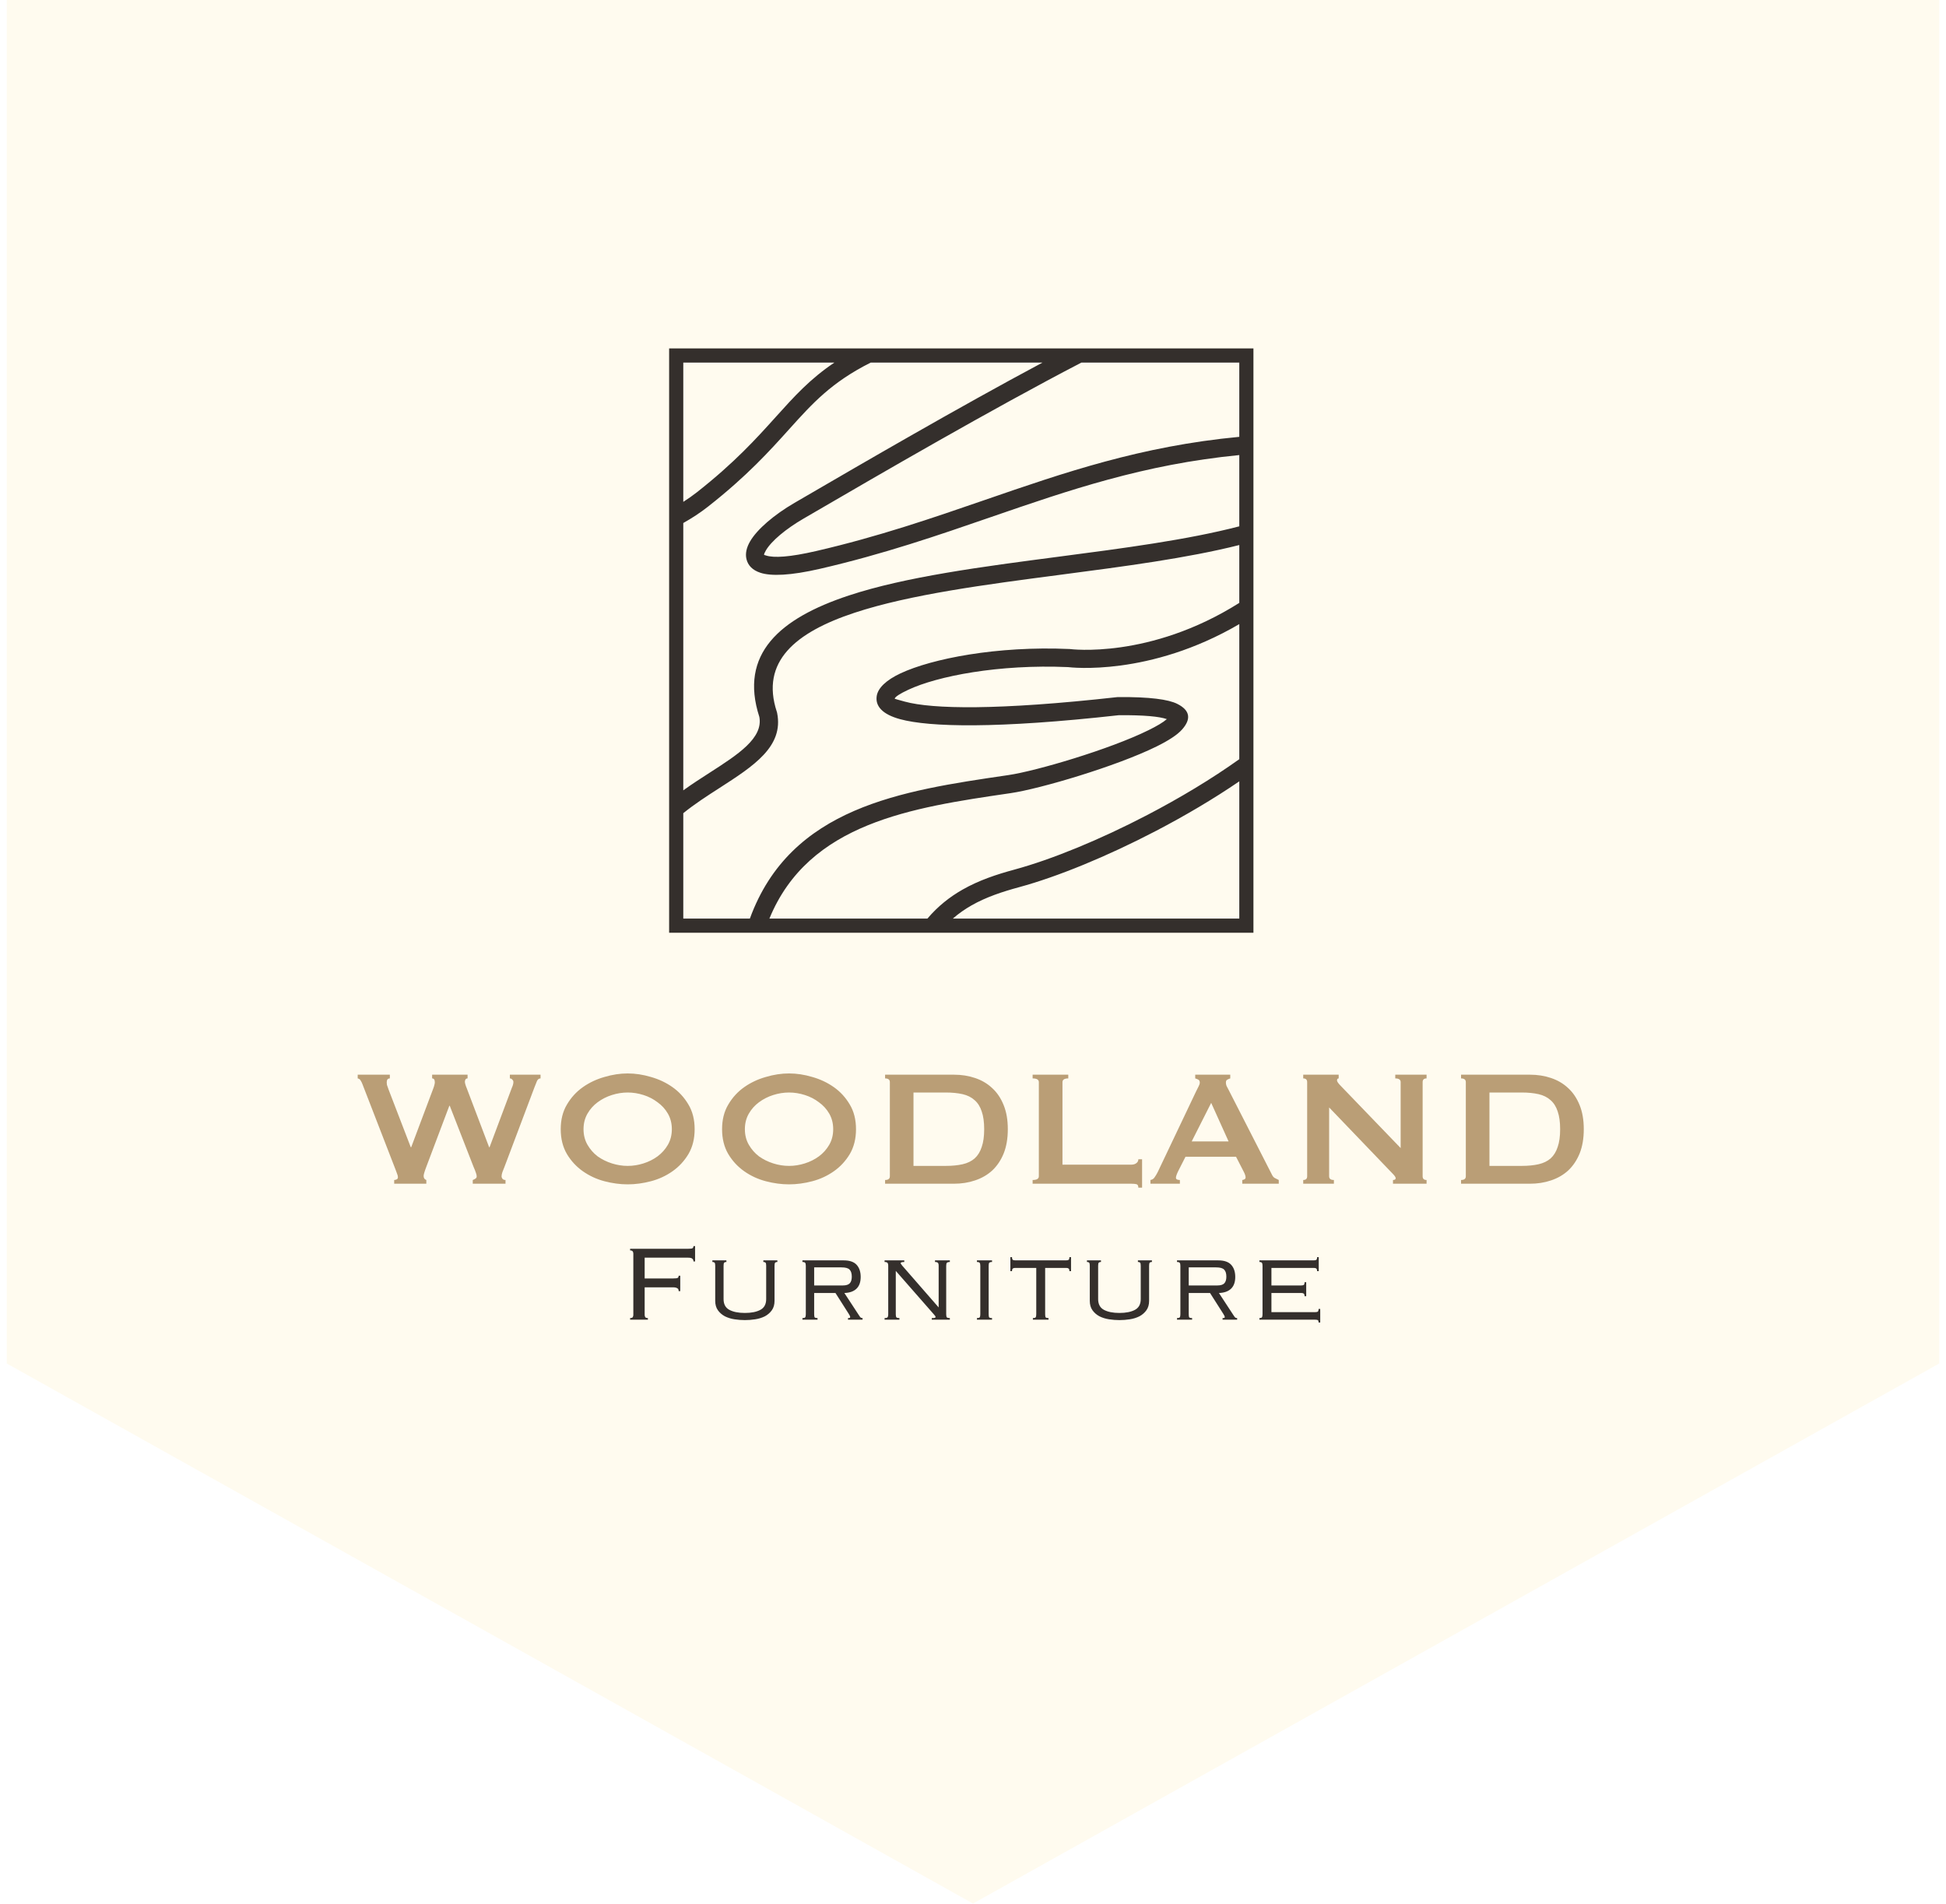
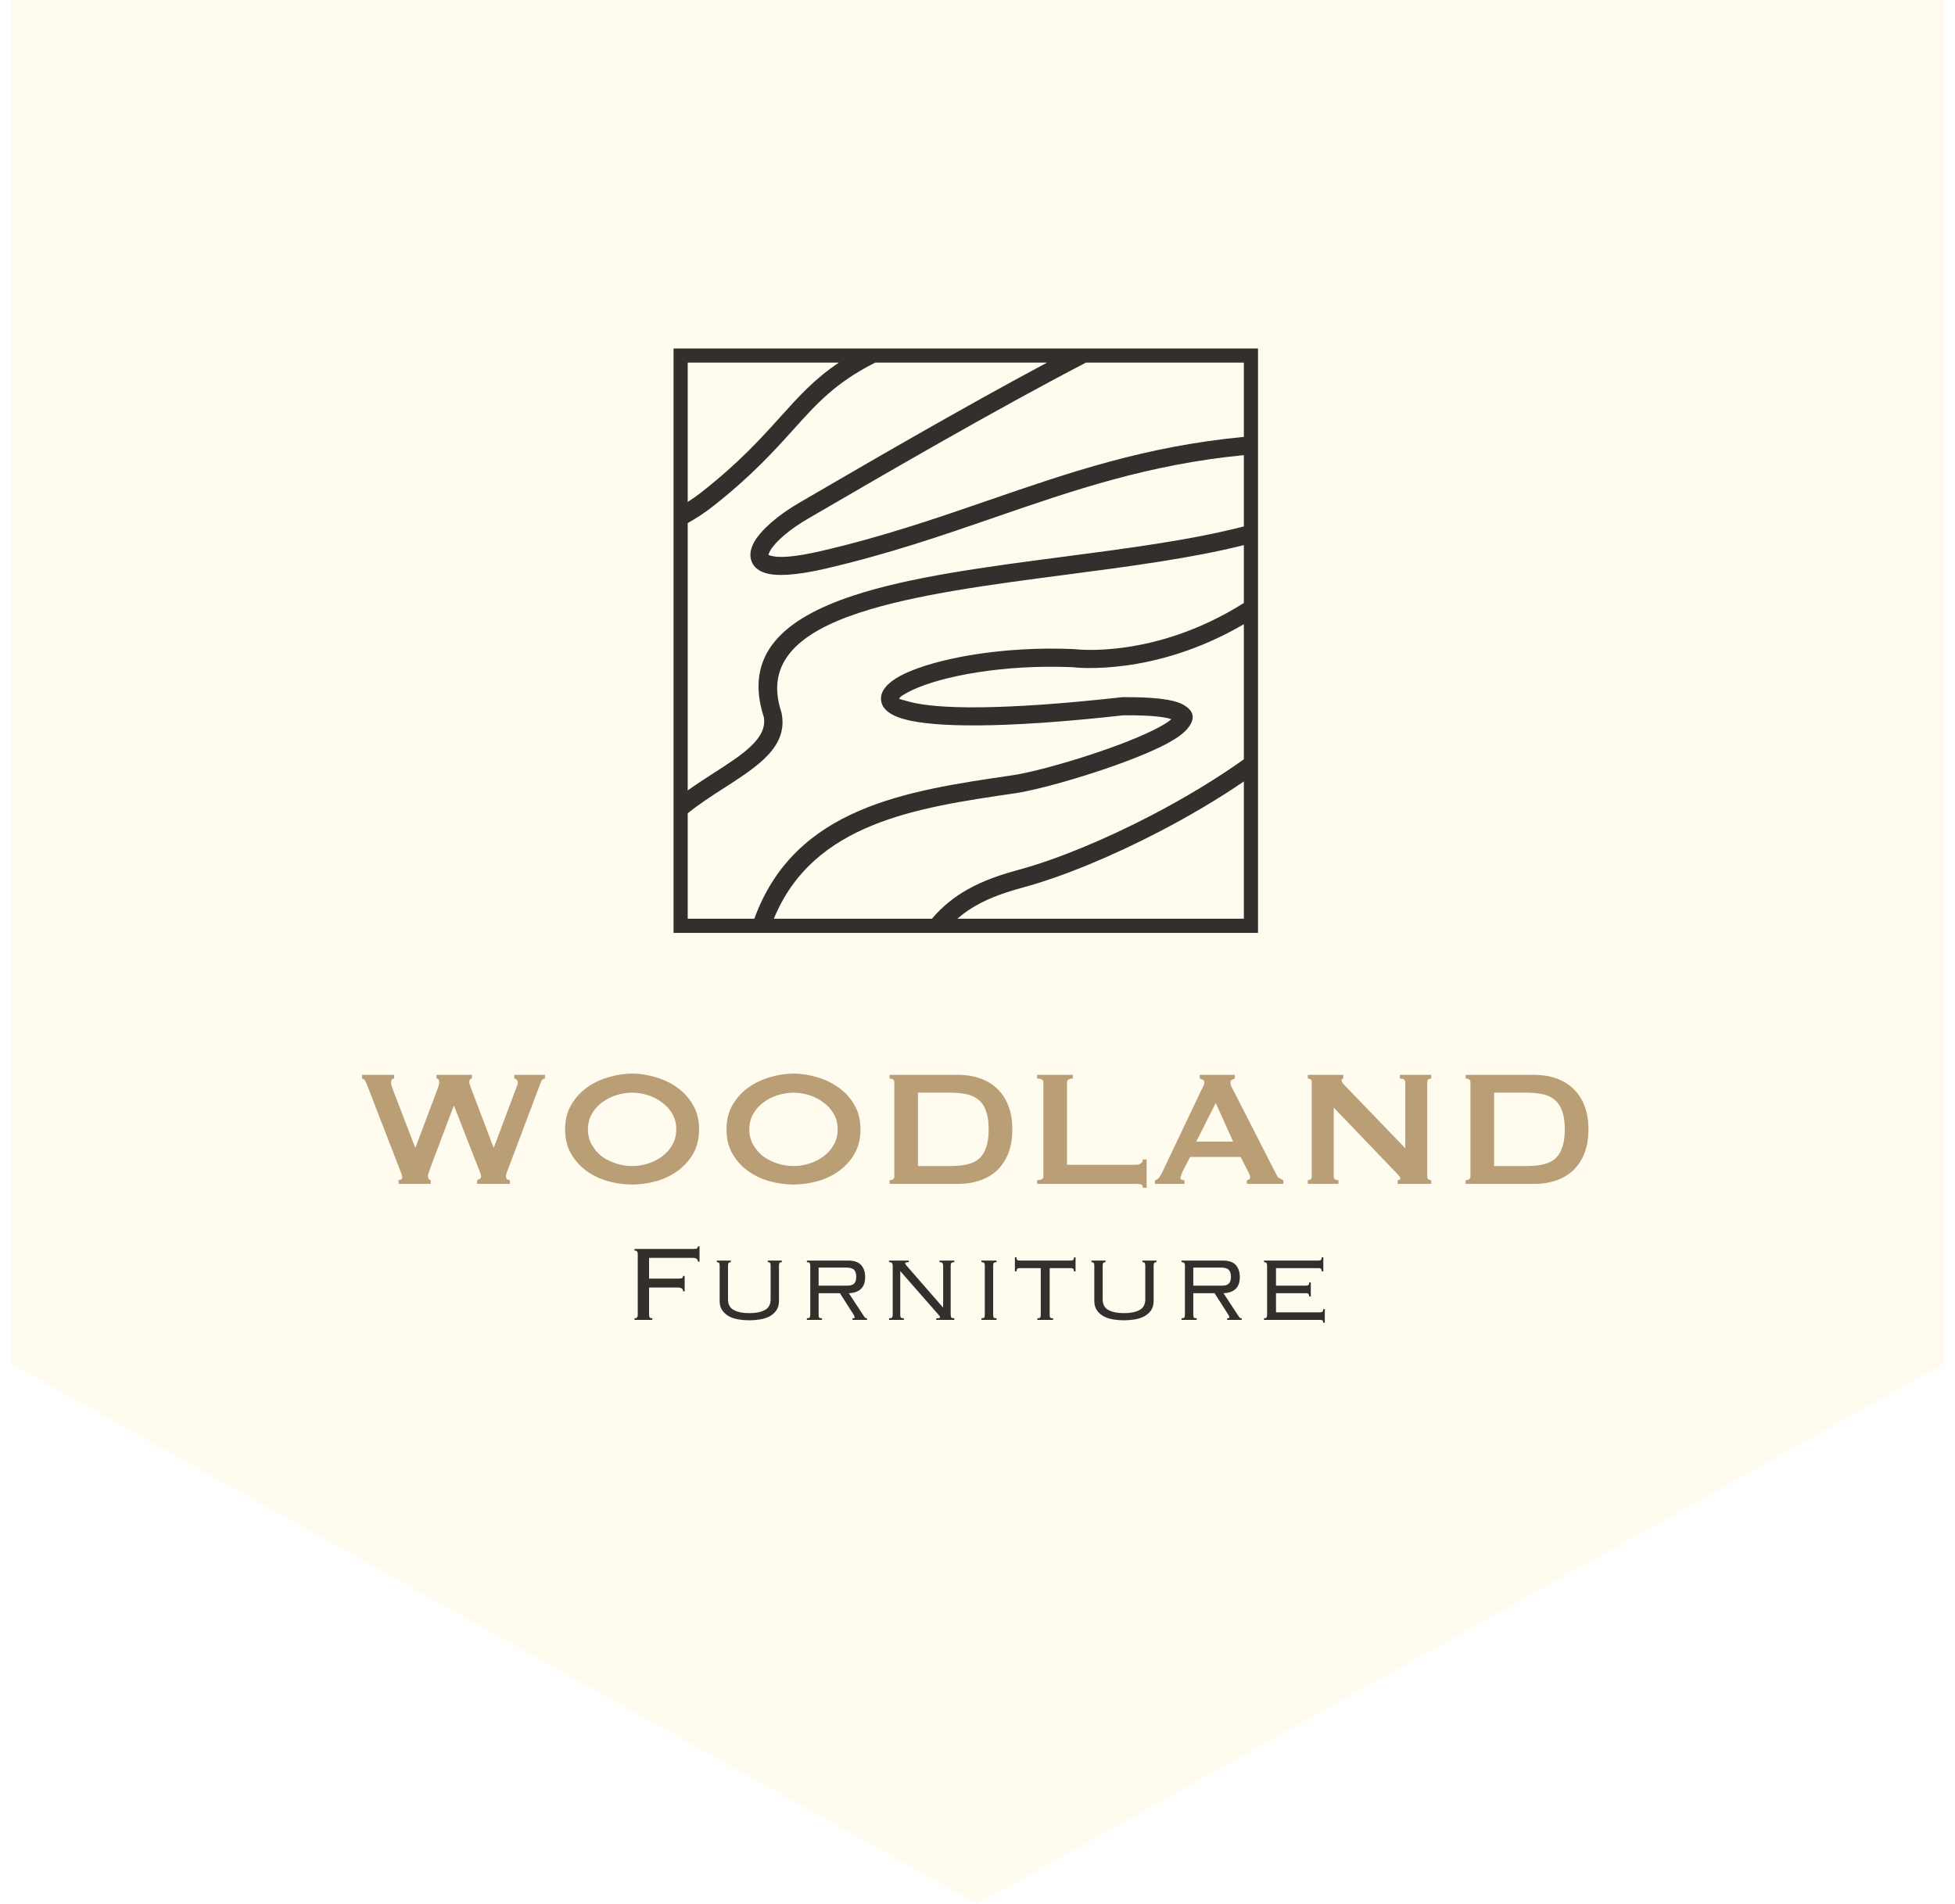
- <svg xmlns="http://www.w3.org/2000/svg" width="229" height="224" viewBox="0 0 229 224" fill="none">
+ <svg xmlns="http://www.w3.org/2000/svg" width="230" height="224" viewBox="0 0 229 224" fill="none">
  <path d="M228.203 160.45L114.5 224L0.796 160.45V0H228.203V160.45Z" fill="#FFFBEF" />
  <path d="M45.875 126.903C45.631 126.903 45.509 127.057 45.509 127.366C45.509 127.447 45.517 127.545 45.533 127.659C45.566 127.773 45.631 127.96 45.729 128.22L48.339 135.002H48.388L50.974 128.122C51.055 127.911 51.104 127.756 51.12 127.659C51.153 127.545 51.169 127.447 51.169 127.366C51.169 127.057 51.063 126.903 50.852 126.903V126.464H55.023V126.903C54.909 126.903 54.828 126.943 54.779 127.025C54.73 127.106 54.706 127.195 54.706 127.293C54.706 127.456 54.787 127.732 54.95 128.122L57.56 135.002H57.609L60.244 127.976C60.358 127.732 60.415 127.512 60.415 127.317C60.415 127.22 60.374 127.13 60.293 127.049C60.211 126.951 60.114 126.903 60 126.903V126.464H63.61V126.903C63.431 126.903 63.293 127 63.196 127.195C63.114 127.391 63.017 127.634 62.903 127.927L59.39 137.246C59.292 137.506 59.203 137.734 59.122 137.929C59.057 138.124 59.024 138.287 59.024 138.417C59.024 138.531 59.065 138.637 59.146 138.734C59.227 138.816 59.341 138.856 59.487 138.856V139.295H55.633V138.856C55.731 138.824 55.828 138.775 55.926 138.71C56.04 138.645 56.097 138.555 56.097 138.442C56.097 138.311 56.064 138.165 55.999 138.002C55.95 137.84 55.861 137.612 55.731 137.319L52.925 130.123H52.876L50.217 137.173C49.973 137.807 49.851 138.206 49.851 138.368C49.851 138.629 49.957 138.791 50.169 138.856V139.295H46.387V138.856C46.485 138.856 46.582 138.832 46.68 138.783C46.778 138.734 46.826 138.653 46.826 138.539C46.826 138.409 46.794 138.271 46.729 138.124C46.68 137.978 46.623 137.824 46.558 137.661L42.655 127.586C42.59 127.407 42.517 127.26 42.435 127.147C42.37 127.016 42.256 126.935 42.094 126.903V126.464H45.875V126.903ZM73.865 128.561C73.246 128.561 72.629 128.659 72.01 128.854C71.392 129.049 70.831 129.334 70.327 129.708C69.839 130.066 69.441 130.513 69.132 131.05C68.823 131.587 68.668 132.196 68.668 132.879C68.668 133.563 68.823 134.172 69.132 134.709C69.441 135.246 69.839 135.701 70.327 136.075C70.831 136.433 71.392 136.71 72.01 136.905C72.629 137.1 73.246 137.197 73.865 137.197C74.483 137.197 75.101 137.1 75.719 136.905C76.337 136.71 76.89 136.433 77.377 136.075C77.882 135.701 78.288 135.246 78.597 134.709C78.906 134.172 79.061 133.563 79.061 132.879C79.061 132.196 78.906 131.587 78.597 131.05C78.288 130.513 77.882 130.066 77.377 129.708C76.89 129.334 76.337 129.049 75.719 128.854C75.101 128.659 74.483 128.561 73.865 128.561ZM73.865 126.317C74.759 126.317 75.67 126.455 76.597 126.732C77.524 126.992 78.37 127.391 79.134 127.927C79.898 128.464 80.525 129.147 81.012 129.976C81.5 130.79 81.744 131.757 81.744 132.879C81.744 134.002 81.5 134.977 81.012 135.807C80.525 136.62 79.898 137.295 79.134 137.832C78.37 138.368 77.524 138.759 76.597 139.003C75.67 139.247 74.759 139.369 73.865 139.369C72.97 139.369 72.059 139.247 71.132 139.003C70.205 138.759 69.36 138.368 68.595 137.832C67.831 137.295 67.205 136.62 66.717 135.807C66.229 134.977 65.985 134.002 65.985 132.879C65.985 131.757 66.229 130.79 66.717 129.976C67.205 129.147 67.831 128.464 68.595 127.927C69.36 127.391 70.205 126.992 71.132 126.732C72.059 126.455 72.97 126.317 73.865 126.317ZM92.852 128.561C92.234 128.561 91.616 128.659 90.998 128.854C90.38 129.049 89.819 129.334 89.315 129.708C88.827 130.066 88.428 130.513 88.119 131.05C87.81 131.587 87.656 132.196 87.656 132.879C87.656 133.563 87.81 134.172 88.119 134.709C88.428 135.246 88.827 135.701 89.315 136.075C89.819 136.433 90.38 136.71 90.998 136.905C91.616 137.1 92.234 137.197 92.852 137.197C93.47 137.197 94.088 137.1 94.706 136.905C95.324 136.71 95.877 136.433 96.365 136.075C96.869 135.701 97.275 135.246 97.585 134.709C97.894 134.172 98.048 133.563 98.048 132.879C98.048 132.196 97.894 131.587 97.585 131.05C97.275 130.513 96.869 130.066 96.365 129.708C95.877 129.334 95.324 129.049 94.706 128.854C94.088 128.659 93.47 128.561 92.852 128.561ZM92.852 126.317C93.746 126.317 94.657 126.455 95.584 126.732C96.511 126.992 97.357 127.391 98.121 127.927C98.886 128.464 99.512 129.147 100 129.976C100.488 130.79 100.732 131.757 100.732 132.879C100.732 134.002 100.488 134.977 100 135.807C99.512 136.62 98.886 137.295 98.121 137.832C97.357 138.368 96.511 138.759 95.584 139.003C94.657 139.247 93.746 139.369 92.852 139.369C91.957 139.369 91.047 139.247 90.12 139.003C89.193 138.759 88.347 138.368 87.582 137.832C86.818 137.295 86.192 136.62 85.704 135.807C85.216 134.977 84.972 134.002 84.972 132.879C84.972 131.757 85.216 130.79 85.704 129.976C86.192 129.147 86.818 128.464 87.582 127.927C88.347 127.391 89.193 126.992 90.12 126.732C91.047 126.455 91.957 126.317 92.852 126.317ZM111.278 137.197C112.042 137.197 112.709 137.132 113.279 137.002C113.848 136.872 114.319 136.644 114.693 136.319C115.068 135.978 115.344 135.53 115.523 134.977C115.718 134.424 115.816 133.725 115.816 132.879C115.816 132.034 115.718 131.334 115.523 130.781C115.344 130.229 115.068 129.789 114.693 129.464C114.319 129.123 113.848 128.887 113.279 128.757C112.709 128.627 112.042 128.561 111.278 128.561H107.497V137.197H111.278ZM112.254 126.464C113.148 126.464 113.978 126.594 114.742 126.854C115.523 127.114 116.198 127.512 116.767 128.049C117.336 128.57 117.784 129.236 118.109 130.05C118.434 130.847 118.597 131.79 118.597 132.879C118.597 133.969 118.434 134.921 118.109 135.734C117.784 136.531 117.336 137.197 116.767 137.734C116.198 138.255 115.523 138.645 114.742 138.905C113.978 139.165 113.148 139.295 112.254 139.295H104.155V138.856C104.529 138.856 104.716 138.71 104.716 138.417V127.342C104.716 127.049 104.529 126.903 104.155 126.903V126.464H112.254ZM133.958 139.759C133.958 139.515 133.877 139.377 133.714 139.344C133.568 139.312 133.372 139.295 133.128 139.295H121.516V138.856C122.004 138.856 122.248 138.71 122.248 138.417V127.342C122.248 127.049 122.004 126.903 121.516 126.903V126.464H125.712V126.903C125.257 126.903 125.029 127.049 125.029 127.342V137.051H133.128C133.372 137.051 133.568 136.994 133.714 136.88C133.877 136.766 133.958 136.612 133.958 136.417H134.397V139.759H133.958ZM144.578 134.319L142.529 129.781L140.235 134.319H144.578ZM135.381 138.856C135.592 138.824 135.755 138.718 135.869 138.539C135.999 138.36 136.121 138.157 136.235 137.929L140.748 128.44C140.862 128.228 140.959 128.033 141.041 127.854C141.138 127.675 141.187 127.521 141.187 127.391C141.187 127.228 141.13 127.114 141.016 127.049C140.902 126.984 140.78 126.935 140.65 126.903V126.464H144.773V126.903C144.659 126.935 144.545 126.984 144.431 127.049C144.318 127.098 144.261 127.212 144.261 127.391C144.261 127.521 144.285 127.651 144.334 127.781C144.399 127.911 144.488 128.082 144.602 128.293L149.676 138.222C149.758 138.401 149.863 138.531 149.994 138.612C150.14 138.694 150.303 138.775 150.481 138.856V139.295H146.188V138.856C146.253 138.856 146.334 138.832 146.432 138.783C146.529 138.734 146.578 138.661 146.578 138.564C146.578 138.401 146.513 138.189 146.383 137.929L145.456 136.124H139.504L138.625 137.856C138.463 138.198 138.381 138.442 138.381 138.588C138.381 138.767 138.536 138.856 138.845 138.856V139.295H135.381V138.856ZM153.36 138.856C153.669 138.856 153.823 138.71 153.823 138.417V127.342C153.823 127.049 153.669 126.903 153.36 126.903V126.464H157.532V126.903C157.401 126.903 157.336 126.984 157.336 127.147C157.336 127.277 157.499 127.504 157.824 127.83L164.826 135.099V127.342C164.826 127.049 164.614 126.903 164.191 126.903V126.464H167.875V126.903C167.566 126.903 167.412 127.049 167.412 127.342V138.417C167.412 138.71 167.566 138.856 167.875 138.856V139.295H163.923V138.856C164.135 138.856 164.24 138.783 164.24 138.637C164.24 138.523 164.11 138.336 163.85 138.076L156.409 130.318V138.417C156.409 138.71 156.596 138.856 156.97 138.856V139.295H153.36V138.856ZM179.056 137.197C179.82 137.197 180.487 137.132 181.056 137.002C181.626 136.872 182.097 136.644 182.471 136.319C182.845 135.978 183.122 135.53 183.301 134.977C183.496 134.424 183.593 133.725 183.593 132.879C183.593 132.034 183.496 131.334 183.301 130.781C183.122 130.229 182.845 129.789 182.471 129.464C182.097 129.123 181.626 128.887 181.056 128.757C180.487 128.627 179.82 128.561 179.056 128.561H175.275V137.197H179.056ZM180.032 126.464C180.926 126.464 181.756 126.594 182.52 126.854C183.301 127.114 183.976 127.512 184.545 128.049C185.114 128.57 185.561 129.236 185.887 130.05C186.212 130.847 186.375 131.79 186.375 132.879C186.375 133.969 186.212 134.921 185.887 135.734C185.561 136.531 185.114 137.197 184.545 137.734C183.976 138.255 183.301 138.645 182.52 138.905C181.756 139.165 180.926 139.295 180.032 139.295H171.933V138.856C172.307 138.856 172.494 138.71 172.494 138.417V127.342C172.494 127.049 172.307 126.903 171.933 126.903V126.464H180.032Z" fill="#BA9E76" />
  <path d="M79.86 151.932C79.86 151.773 79.818 151.668 79.733 151.615C79.617 151.53 79.453 151.488 79.241 151.488H75.862V154.724C75.862 154.841 75.888 154.936 75.941 155.01C75.994 155.073 76.095 155.105 76.243 155.105V155.295H74.149V155.105C74.297 155.105 74.397 155.073 74.45 155.01C74.503 154.936 74.529 154.841 74.529 154.724V147.522C74.529 147.405 74.503 147.315 74.45 147.252C74.397 147.178 74.297 147.141 74.149 147.141V146.95H80.971C81.246 146.95 81.42 146.929 81.494 146.887C81.568 146.834 81.605 146.749 81.605 146.633H81.796V148.442H81.605C81.605 148.304 81.563 148.198 81.478 148.124C81.394 148.04 81.23 147.998 80.986 147.998H75.862V150.441H79.225C79.5 150.441 79.675 150.42 79.749 150.377C79.823 150.324 79.86 150.24 79.86 150.123H80.05V151.932H79.86ZM91.145 153.074C91.145 153.519 91.039 153.889 90.828 154.185C90.616 154.481 90.341 154.719 90.003 154.899C89.664 155.068 89.289 155.184 88.876 155.248C88.464 155.311 88.057 155.343 87.655 155.343C87.253 155.343 86.846 155.311 86.433 155.248C86.021 155.184 85.645 155.068 85.307 154.899C84.968 154.719 84.693 154.481 84.482 154.185C84.27 153.889 84.165 153.519 84.165 153.074V148.949C84.165 148.77 84.143 148.653 84.101 148.6C84.059 148.537 83.969 148.505 83.831 148.505V148.315H85.481V148.505C85.344 148.505 85.254 148.537 85.212 148.6C85.169 148.653 85.148 148.77 85.148 148.949V152.868C85.148 153.471 85.376 153.894 85.83 154.137C86.285 154.381 86.893 154.502 87.655 154.502C88.416 154.502 89.025 154.381 89.479 154.137C89.934 153.894 90.162 153.471 90.162 152.868V148.949C90.162 148.77 90.14 148.653 90.098 148.6C90.056 148.537 89.966 148.505 89.828 148.505V148.315H91.478V148.505C91.341 148.505 91.251 148.537 91.209 148.6C91.166 148.653 91.145 148.77 91.145 148.949V153.074ZM95.809 154.661C95.809 154.841 95.831 154.962 95.873 155.026C95.926 155.079 96.037 155.105 96.206 155.105V155.295H94.429V155.105C94.598 155.105 94.704 155.079 94.746 155.026C94.799 154.962 94.826 154.841 94.826 154.661V148.949C94.826 148.77 94.799 148.653 94.746 148.6C94.704 148.537 94.598 148.505 94.429 148.505V148.315H99.284C99.982 148.315 100.489 148.489 100.807 148.838C101.124 149.187 101.283 149.663 101.283 150.266C101.283 150.88 101.113 151.345 100.775 151.662C100.447 151.969 99.977 152.133 99.363 152.154L101.108 154.819C101.182 154.936 101.246 155.015 101.299 155.057C101.351 155.089 101.42 155.105 101.505 155.105V155.295H99.791V155.105C99.908 155.105 99.977 155.1 99.998 155.089C100.029 155.068 100.045 155.031 100.045 154.978C100.045 154.925 100.029 154.872 99.998 154.819C99.966 154.767 99.924 154.693 99.871 154.597L98.316 152.154H95.809V154.661ZM99.189 151.266C99.569 151.266 99.839 151.181 99.998 151.012C100.156 150.843 100.236 150.584 100.236 150.234C100.236 149.854 100.151 149.579 99.982 149.41C99.823 149.23 99.506 149.14 99.03 149.14H95.809V151.266H99.189ZM104.096 155.105C104.265 155.105 104.376 155.079 104.429 155.026C104.493 154.962 104.524 154.841 104.524 154.661V148.949C104.524 148.77 104.493 148.653 104.429 148.6C104.376 148.537 104.265 148.505 104.096 148.505V148.315H106.412V148.505C106.243 148.505 106.127 148.521 106.063 148.553C106.01 148.574 105.984 148.606 105.984 148.648C105.984 148.68 106.042 148.77 106.158 148.918L110.458 153.852V148.949C110.458 148.77 110.426 148.653 110.363 148.6C110.31 148.537 110.199 148.505 110.03 148.505V148.315H111.775V148.505C111.605 148.505 111.489 148.537 111.426 148.6C111.373 148.653 111.346 148.77 111.346 148.949V154.661C111.346 154.841 111.373 154.962 111.426 155.026C111.489 155.079 111.605 155.105 111.775 155.105V155.295H109.649V155.105C109.86 155.105 109.987 155.094 110.03 155.073C110.072 155.052 110.093 155.015 110.093 154.962C110.093 154.909 110.072 154.867 110.03 154.835C109.998 154.793 109.955 154.74 109.903 154.677L105.413 149.552V154.661C105.413 154.841 105.439 154.962 105.492 155.026C105.556 155.079 105.672 155.105 105.841 155.105V155.295H104.096V155.105ZM114.963 155.105C115.133 155.105 115.238 155.079 115.281 155.026C115.334 154.962 115.36 154.841 115.36 154.661V148.949C115.36 148.77 115.334 148.653 115.281 148.6C115.238 148.537 115.133 148.505 114.963 148.505V148.315H116.74V148.505C116.571 148.505 116.46 148.537 116.407 148.6C116.365 148.653 116.344 148.77 116.344 148.949V154.661C116.344 154.841 116.365 154.962 116.407 155.026C116.46 155.079 116.571 155.105 116.74 155.105V155.295H114.963V155.105ZM125.847 149.584C125.847 149.447 125.82 149.351 125.768 149.298C125.715 149.235 125.609 149.203 125.45 149.203H122.991V154.661C122.991 154.841 123.012 154.962 123.055 155.026C123.108 155.079 123.219 155.105 123.388 155.105V155.295H121.547V155.105C121.717 155.105 121.822 155.079 121.865 155.026C121.918 154.962 121.944 154.841 121.944 154.661V149.203H119.485C119.326 149.203 119.221 149.235 119.168 149.298C119.115 149.351 119.088 149.447 119.088 149.584H118.898V147.934H119.088C119.088 148.072 119.115 148.172 119.168 148.236C119.221 148.288 119.326 148.315 119.485 148.315H125.45C125.609 148.315 125.715 148.288 125.768 148.236C125.82 148.172 125.847 148.072 125.847 147.934H126.037V149.584H125.847ZM135.223 153.074C135.223 153.519 135.117 153.889 134.906 154.185C134.694 154.481 134.419 154.719 134.081 154.899C133.742 155.068 133.367 155.184 132.954 155.248C132.542 155.311 132.135 155.343 131.733 155.343C131.331 155.343 130.924 155.311 130.511 155.248C130.099 155.184 129.723 155.068 129.385 154.899C129.046 154.719 128.771 154.481 128.56 154.185C128.348 153.889 128.242 153.519 128.242 153.074V148.949C128.242 148.77 128.221 148.653 128.179 148.6C128.137 148.537 128.047 148.505 127.909 148.505V148.315H129.559V148.505C129.422 148.505 129.332 148.537 129.29 148.6C129.247 148.653 129.226 148.77 129.226 148.949V152.868C129.226 153.471 129.453 153.894 129.908 154.137C130.363 154.381 130.971 154.502 131.733 154.502C132.494 154.502 133.102 154.381 133.557 154.137C134.012 153.894 134.239 153.471 134.239 152.868V148.949C134.239 148.77 134.218 148.653 134.176 148.6C134.134 148.537 134.044 148.505 133.906 148.505V148.315H135.556V148.505C135.419 148.505 135.329 148.537 135.286 148.6C135.244 148.653 135.223 148.77 135.223 148.949V153.074ZM139.887 154.661C139.887 154.841 139.908 154.962 139.951 155.026C140.004 155.079 140.115 155.105 140.284 155.105V155.295H138.507V155.105C138.676 155.105 138.782 155.079 138.824 155.026C138.877 154.962 138.904 154.841 138.904 154.661V148.949C138.904 148.77 138.877 148.653 138.824 148.6C138.782 148.537 138.676 148.505 138.507 148.505V148.315H143.362C144.06 148.315 144.567 148.489 144.885 148.838C145.202 149.187 145.361 149.663 145.361 150.266C145.361 150.88 145.191 151.345 144.853 151.662C144.525 151.969 144.054 152.133 143.441 152.154L145.186 154.819C145.26 154.936 145.324 155.015 145.376 155.057C145.429 155.089 145.498 155.105 145.583 155.105V155.295H143.869V155.105C143.986 155.105 144.054 155.1 144.076 155.089C144.107 155.068 144.123 155.031 144.123 154.978C144.123 154.925 144.107 154.872 144.076 154.819C144.044 154.767 144.002 154.693 143.949 154.597L142.394 152.154H139.887V154.661ZM143.266 151.266C143.647 151.266 143.917 151.181 144.076 151.012C144.234 150.843 144.314 150.584 144.314 150.234C144.314 149.854 144.229 149.579 144.06 149.41C143.901 149.23 143.584 149.14 143.108 149.14H139.887V151.266H143.266ZM148.571 148.949C148.571 148.77 148.544 148.653 148.491 148.6C148.449 148.537 148.354 148.505 148.206 148.505V148.315H154.599C154.758 148.315 154.864 148.288 154.917 148.236C154.969 148.172 154.996 148.072 154.996 147.934H155.186V149.584H154.996C154.996 149.447 154.969 149.351 154.917 149.298C154.864 149.235 154.758 149.203 154.599 149.203H149.618V151.266H153.124C153.282 151.266 153.388 151.239 153.441 151.186C153.494 151.123 153.52 151.022 153.52 150.885H153.711V152.535H153.52C153.52 152.397 153.494 152.302 153.441 152.249C153.388 152.186 153.282 152.154 153.124 152.154H149.618V154.407H154.774C154.932 154.407 155.038 154.381 155.091 154.328C155.144 154.264 155.17 154.164 155.17 154.026H155.361V155.629H155.17C155.17 155.491 155.144 155.401 155.091 155.359C155.038 155.317 154.932 155.295 154.774 155.295H148.206V155.105C148.354 155.105 148.449 155.079 148.491 155.026C148.544 154.962 148.571 154.841 148.571 154.661V148.949Z" fill="#342F2C" />
  <path d="M130.265 41H78.741V109.76H147.501V41H130.265ZM80.407 42.666H98.191C95.322 44.589 93.458 46.657 91.272 49.086C89.04 51.564 86.454 54.435 82.009 57.927C81.488 58.335 80.951 58.713 80.407 59.057V42.666ZM145.836 108.095H112.127C112.824 107.488 113.56 106.977 114.326 106.542C116.053 105.559 117.967 104.93 119.921 104.4C124.491 103.159 130.311 100.759 135.999 97.794C139.427 96.007 142.808 94.013 145.836 91.945V108.095ZM145.836 89.338C142.584 91.662 138.828 93.913 135.012 95.903C129.475 98.79 123.809 101.127 119.362 102.334C117.271 102.901 115.206 103.584 113.272 104.685C111.775 105.537 110.376 106.63 109.137 108.095H90.541C95.17 96.816 107.321 95.034 118.804 93.351L118.983 93.324C122.36 92.828 131.345 90.188 136.101 87.841C137.475 87.164 138.544 86.481 139.111 85.835C140.155 84.653 140.103 83.614 138.537 82.828C137.496 82.305 135.309 81.999 131.579 82.028L131.466 82.035C117.426 83.602 109.733 83.448 106.49 82.567C105.659 82.341 105.285 82.234 105.285 82.225C105.317 82.006 105.886 81.635 106.877 81.172C110.304 79.562 117.53 78.15 125.668 78.501C126.021 78.544 135.256 79.628 145.836 73.442V89.338ZM145.836 70.946C135.268 77.611 125.936 76.379 125.908 76.376L125.829 76.372C117.31 75.994 109.651 77.513 105.972 79.237C104.312 80.016 103.311 80.948 103.168 81.916C102.994 83.095 103.836 84.064 105.929 84.631C109.382 85.57 117.346 85.76 131.667 84.16C134.643 84.141 136.431 84.314 137.312 84.623C136.882 85.002 136.126 85.446 135.155 85.924C130.571 88.188 121.921 90.731 118.673 91.207L118.494 91.234C106.126 93.046 93.025 94.968 88.243 108.095H80.407V95.692C81.741 94.608 83.242 93.643 84.676 92.721C88.686 90.138 92.24 87.851 91.451 83.901C91.442 83.854 91.429 83.808 91.415 83.765C89.466 77.857 93.594 74.409 100.552 72.108C107.068 69.954 115.97 68.79 124.876 67.624C132.287 66.653 139.701 65.683 145.836 64.137V70.946ZM145.836 61.936C139.736 63.527 132.167 64.517 124.6 65.507C115.578 66.687 106.56 67.868 99.884 70.076C91.739 72.769 86.954 76.961 89.359 84.366C89.817 86.868 86.859 88.774 83.521 90.922C82.493 91.583 81.431 92.266 80.407 93.005V61.546C81.404 60.984 82.398 60.343 83.331 59.608C87.917 56.005 90.57 53.059 92.86 50.516C95.623 47.45 97.84 44.988 102.466 42.666H122.679C112.706 47.993 101.422 54.562 94.85 58.387L93.499 59.173C91.078 60.581 89.097 62.286 88.274 63.697C87.847 64.429 87.683 65.144 87.844 65.801C88.025 66.542 88.555 67.101 89.497 67.406C90.75 67.808 92.993 67.742 96.517 66.929C103.983 65.205 110.369 63.002 116.581 60.858C125.782 57.685 134.602 54.642 145.836 53.55V61.936ZM115.888 58.835C109.712 60.964 103.363 63.154 96.04 64.845C92.921 65.566 91.062 65.667 90.15 65.371L89.918 65.3C89.898 65.217 89.973 65.033 90.124 64.775C90.77 63.666 92.457 62.25 94.57 61.021L95.919 60.237C103.286 55.948 116.581 48.212 127.258 42.666H145.836V51.405C134.253 52.501 125.265 55.6 115.888 58.835Z" fill="#342F2C" />
</svg>
